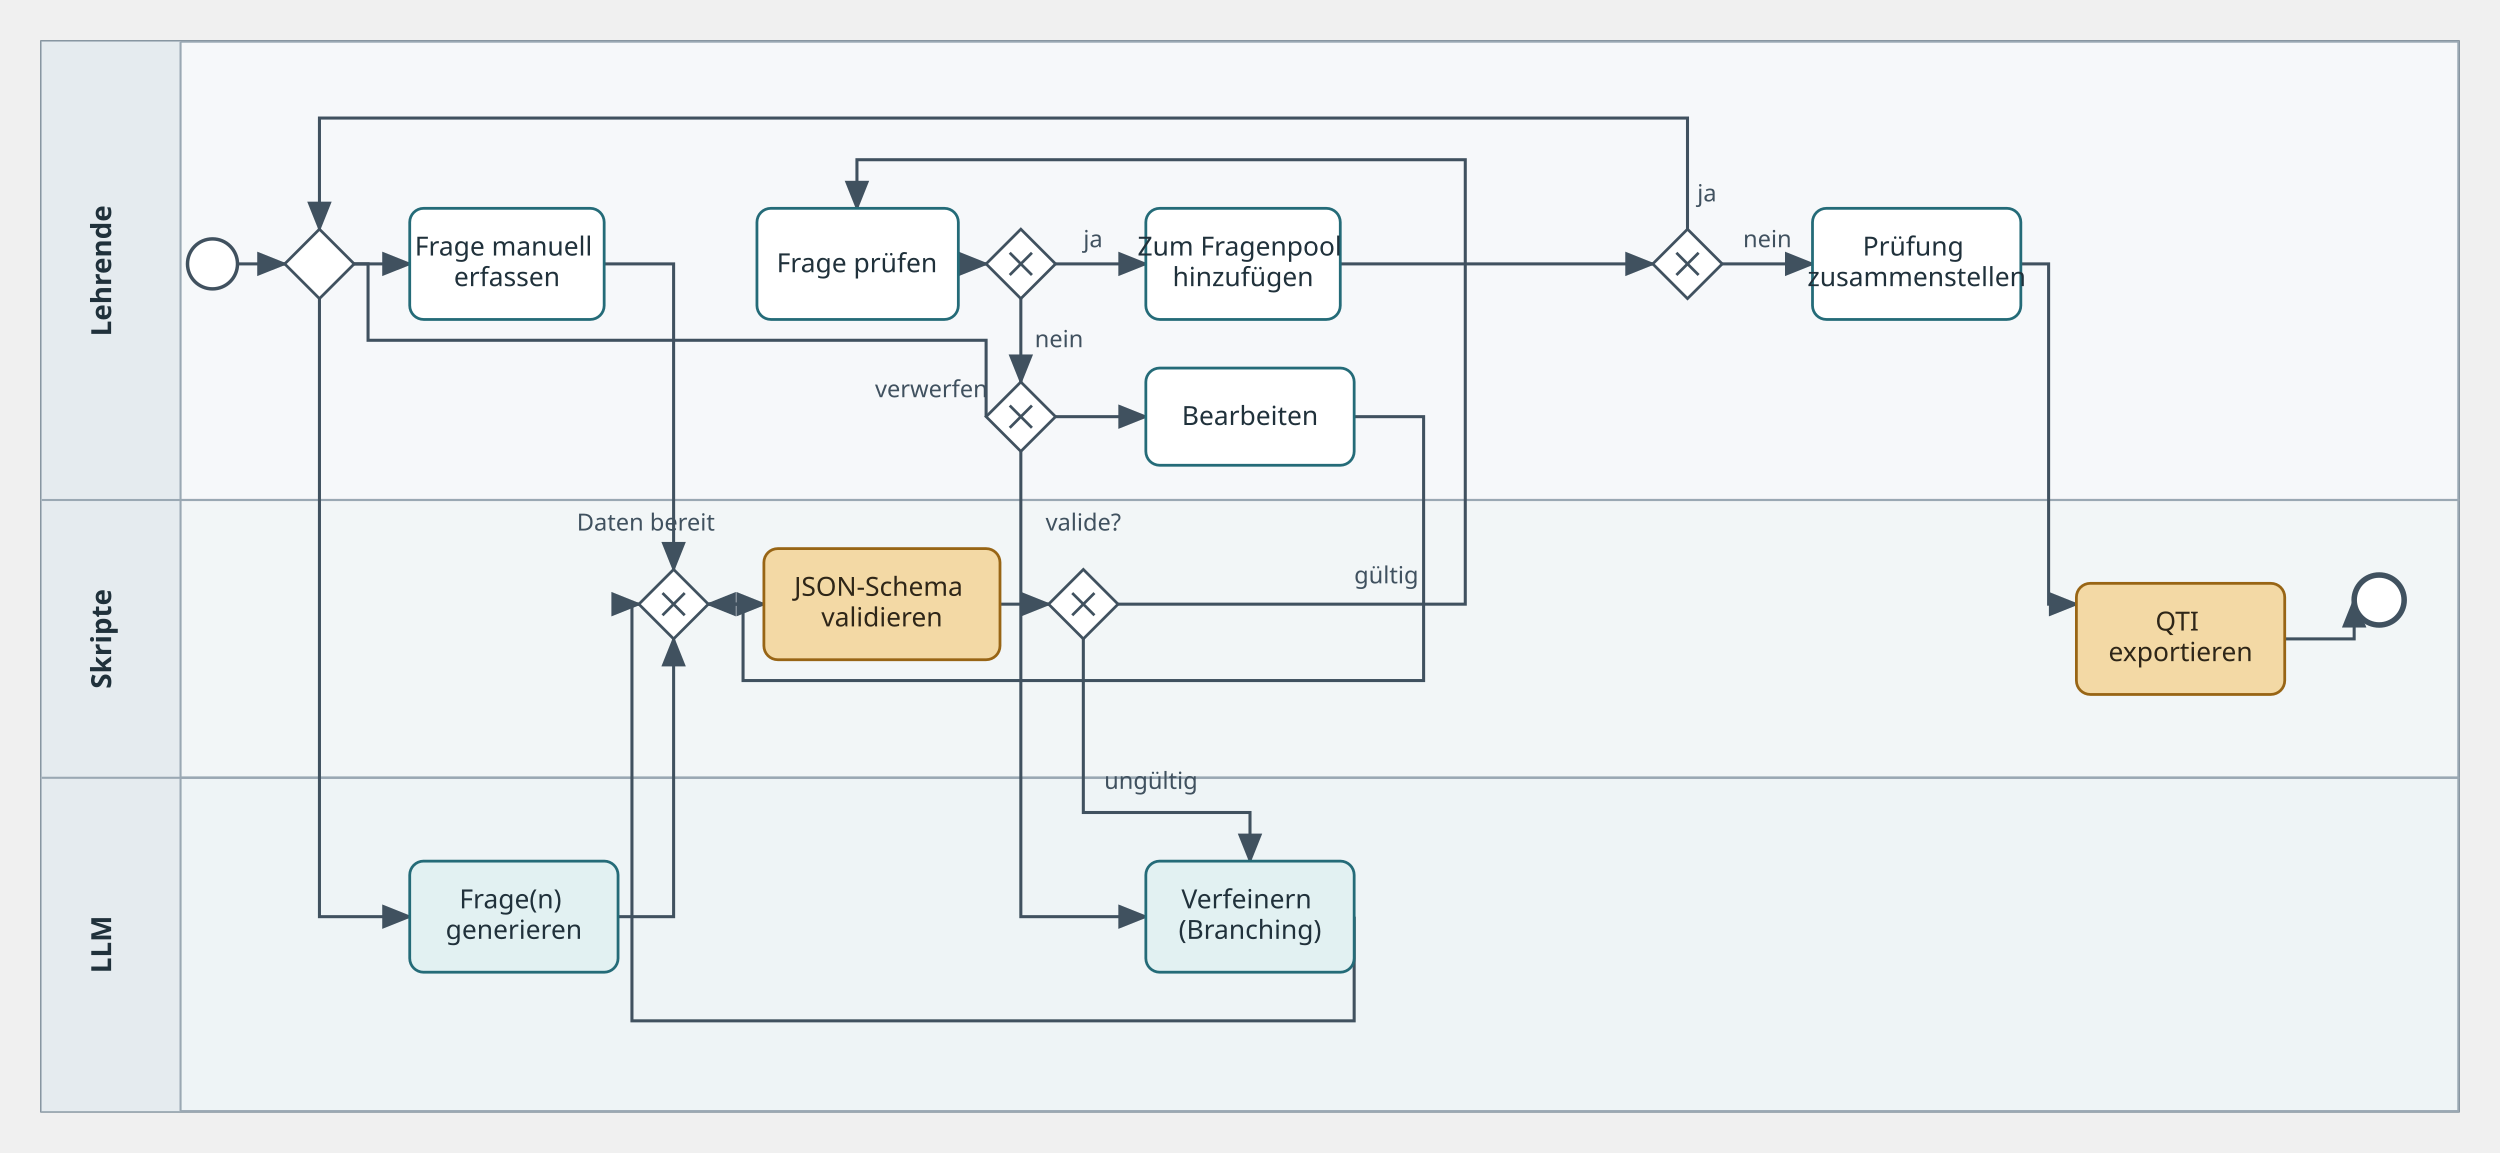
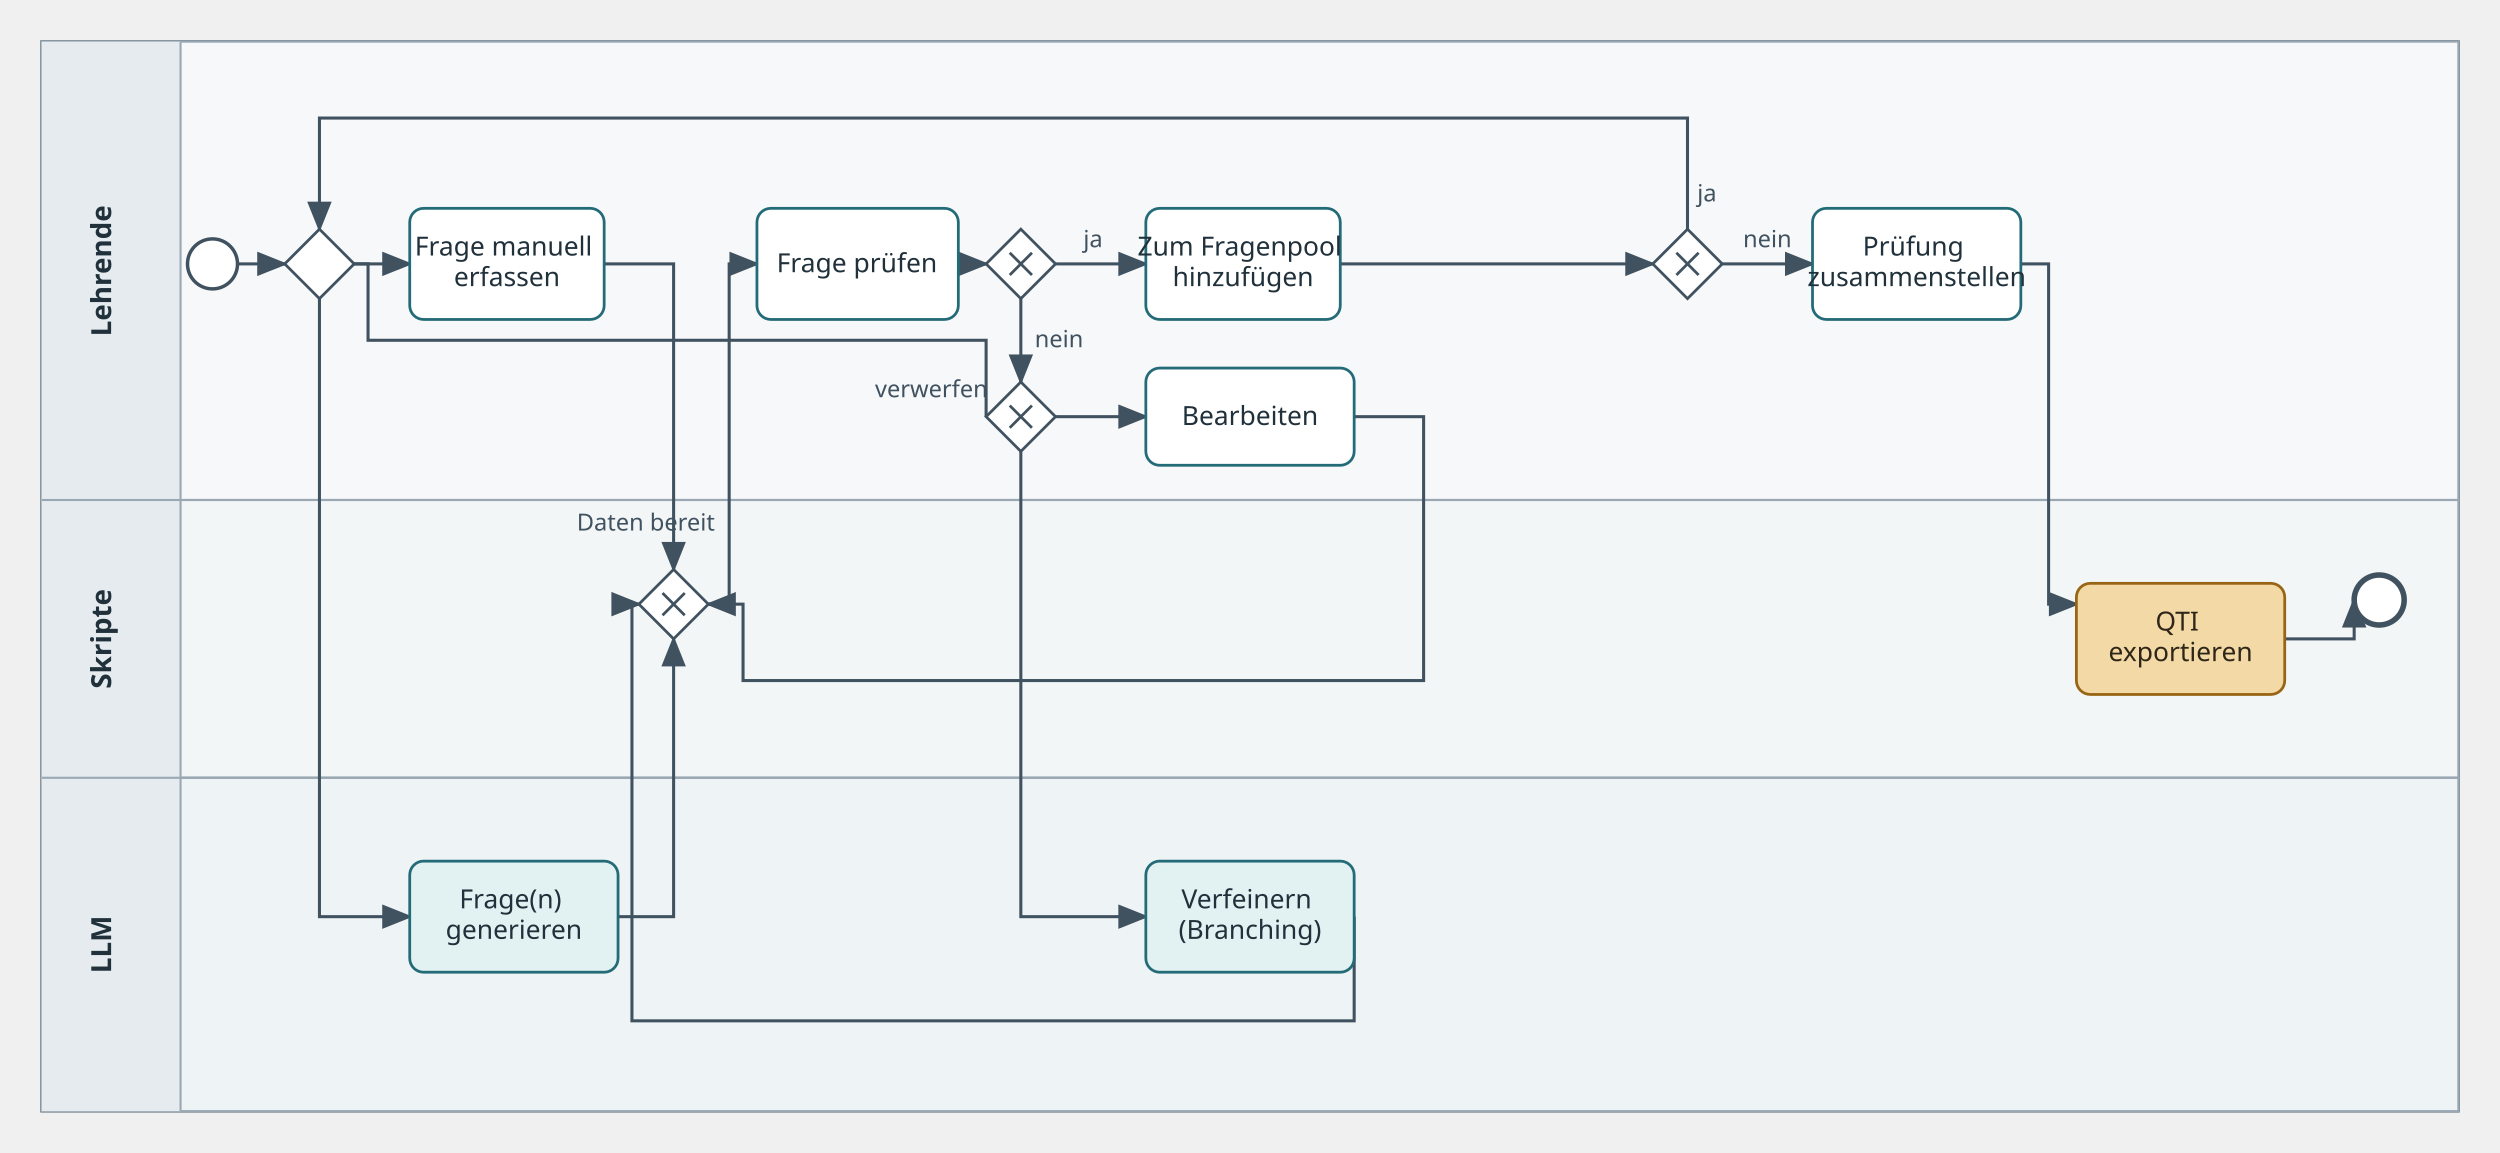
<svg xmlns="http://www.w3.org/2000/svg" viewBox="0 0 1800 830" role="img" aria-labelledby="title desc">
  <defs>
    <marker id="arrow" markerWidth="10" markerHeight="8" refX="9" refY="4" orient="auto">
      <path d="M0,0 L10,4 L0,8 Z" fill="#40515f" />
    </marker>
    <style>
      .pool { fill: #fff; stroke: #526575; stroke-width: 2; }
      .lane { fill: #f6f8fa; stroke: #9aa8b3; stroke-width: 1.5; }
    .lane-scripts { fill: #f2f6f7; stroke: #9aa8b3; stroke-width: 1.5; }
      .lane-system { fill: #eef4f6; stroke: #9aa8b3; stroke-width: 1.5; }
      .lane-label { fill: #e5ebef; }
      .user-task { fill: #fff; stroke: #246b78; stroke-width: 2; }
      .service-task { fill: #e2f1f2; stroke: #246b78; stroke-width: 2; }
    .script-task { fill: #f3d9a5; stroke: #986515; stroke-width: 2; }
      .gateway { fill: #fff; stroke: #40515f; stroke-width: 2; }
      .flow { fill: none; stroke: #40515f; stroke-width: 2.2; marker-end: url(#arrow); }
    .label { font: 19px sans-serif; fill: #20313b; text-anchor: middle; }
    .script-label { fill: #2e2618; }
        .lane-title { font: 700 20px sans-serif; fill: #20313b; text-anchor: middle; }
            .flow-label { font: 17px sans-serif; fill: #40515f; }
      .event { fill: #fff; stroke: #40515f; stroke-width: 2.5; }
      .end-event { fill: #fff; stroke: #40515f; stroke-width: 4; }
    </style>
  </defs>
  <rect class="pool" x="30" y="30" width="1740" height="770" />
  <rect class="lane" x="30" y="30" width="1740" height="330" />
  <rect class="lane-scripts" x="30" y="360" width="1740" height="200" />
  <rect class="lane-system" x="30" y="560" width="1740" height="240" />
  <rect class="lane-label" x="30" y="30" width="100" height="330" />
  <rect class="lane-label" x="30" y="360" width="100" height="200" />
  <rect class="lane-label" x="30" y="560" width="100" height="240" />
  <path d="M130 30 V800 M30 360 H1770 M30 560 H1770" stroke="#9aa8b3" stroke-width="1.5" fill="none" />
  <text class="lane-title" transform="translate(80 195) rotate(-90)">Lehrende</text>
  <text class="lane-title" transform="translate(80 460) rotate(-90)">Skripte</text>
  <text class="lane-title" transform="translate(80 680) rotate(-90)">LLM</text>
  <g transform="translate(75 0)">
    <path class="flow" d="M96 190 H130" />
    <path class="flow" d="M180 190 H220" />
    <path class="flow" d="M155 215 V660 H220" />
    <path class="flow" d="M360 190 H410 V410" />
    <path class="flow" d="M370 660 H410 V460" />
-     <path class="flow" d="M435 435 H475" />
-     <path class="flow" d="M645 435 H680" />
-     <path class="flow" d="M730 435 H980 V115 H542 V150" />
-     <path class="flow" d="M705 460 V585 H825 V620" />
+     <path class="flow" d="M435 435 H450 V190 H470" />
    <path class="flow" d="M615 190 H635" />
    <path class="flow" d="M685 190 H750" />
    <path class="flow" d="M660 215 V275" />
    <path class="flow" d="M685 300 H750" />
    <path class="flow" d="M660 325 V660 H750" />
    <path class="flow" d="M635 300 V245 H190 V190 H130" />
    <path class="flow" d="M900 300 H950 V490 H460 V435 H435" />
    <path class="flow" d="M900 660 V735 H380 V435 H385" />
    <path class="flow" d="M890 190 H1115" />
    <path class="flow" d="M1140 165 V85 H155 V165" />
    <path class="flow" d="M1165 190 H1230" />
    <path class="flow" d="M1380 190 H1400 V435 H1420" />
    <path class="flow" d="M1570 460 H1620 V432" />
-     <text class="flow-label" x="900" y="420">gültig</text>
-     <text class="flow-label" x="720" y="568">ungültig</text>
    <text class="flow-label" x="705" y="178">ja</text>
    <text class="flow-label" x="670" y="250">nein</text>
    <text class="flow-label" x="555" y="286">verwerfen</text>
    <text class="flow-label" x="1147" y="145">ja</text>
    <text class="flow-label" x="1180" y="178">nein</text>
    <circle class="event" cx="78" cy="190" r="18" />
    <path class="gateway" d="M155 165 L180 190 L155 215 L130 190 Z" />
    <path class="gateway" d="M410 410 L435 435 L410 460 L385 435 Z" />
    <path d="M402 427 L418 443 M418 427 L402 443" stroke="#40515f" stroke-width="2" />
    <path class="gateway" d="M660 165 L685 190 L660 215 L635 190 Z" />
    <path d="M652 182 L668 198 M668 182 L652 198" stroke="#40515f" stroke-width="2" />
    <path class="gateway" d="M660 275 L685 300 L660 325 L635 300 Z" />
    <path d="M652 292 L668 308 M668 292 L652 308" stroke="#40515f" stroke-width="2" />
-     <path class="gateway" d="M705 410 L730 435 L705 460 L680 435 Z" />
-     <path d="M697 427 L713 443 M713 427 L697 443" stroke="#40515f" stroke-width="2" />
    <path class="gateway" d="M1140 165 L1165 190 L1140 215 L1115 190 Z" />
    <path d="M1132 182 L1148 198 M1148 182 L1132 198" stroke="#40515f" stroke-width="2" />
    <rect class="user-task" x="220" y="150" width="140" height="80" rx="10" />
    <text class="label" x="290" y="184">
      <tspan x="290">Frage manuell</tspan>
      <tspan x="290" dy="22">erfassen</tspan>
    </text>
    <rect class="service-task" x="220" y="620" width="150" height="80" rx="10" />
    <text class="label" x="295" y="654">
      <tspan x="295">Frage(n)</tspan>
      <tspan x="295" dy="22">generieren</tspan>
    </text>
-     <rect class="script-task" x="475" y="395" width="170" height="80" rx="10" />
-     <text class="label script-label" x="560" y="429">
-       <tspan x="560">JSON-Schema</tspan>
-       <tspan x="560" dy="22">validieren</tspan>
-     </text>
    <text class="flow-label" x="390" y="382" text-anchor="middle">Daten bereit</text>
-     <text class="flow-label" x="705" y="382" text-anchor="middle">valide?</text>
    <rect class="user-task" x="470" y="150" width="145" height="80" rx="10" />
    <text class="label" x="542" y="196">Frage prüfen</text>
    <rect class="user-task" x="750" y="150" width="140" height="80" rx="10" />
    <text class="label" x="820" y="184">
      <tspan x="820">Zum Fragenpool</tspan>
      <tspan x="820" dy="22">hinzufügen</tspan>
    </text>
    <rect class="user-task" x="1230" y="150" width="150" height="80" rx="10" />
    <text class="label" x="1305" y="184">
      <tspan x="1305">Prüfung</tspan>
      <tspan x="1305" dy="22">zusammenstellen</tspan>
    </text>
    <rect class="user-task" x="750" y="265" width="150" height="70" rx="10" />
    <text class="label" x="825" y="306">Bearbeiten</text>
    <rect class="service-task" x="750" y="620" width="150" height="80" rx="10" />
    <text class="label" x="825" y="654">
      <tspan x="825">Verfeinern</tspan>
      <tspan x="825" dy="22">(Branching)</tspan>
    </text>
    <rect class="script-task" x="1420" y="420" width="150" height="80" rx="10" />
    <text class="label script-label" x="1495" y="454">
      <tspan x="1495">QTI</tspan>
      <tspan x="1495" dy="22">exportieren</tspan>
    </text>
    <circle class="end-event" cx="1638" cy="432" r="18" />
  </g>
</svg>
